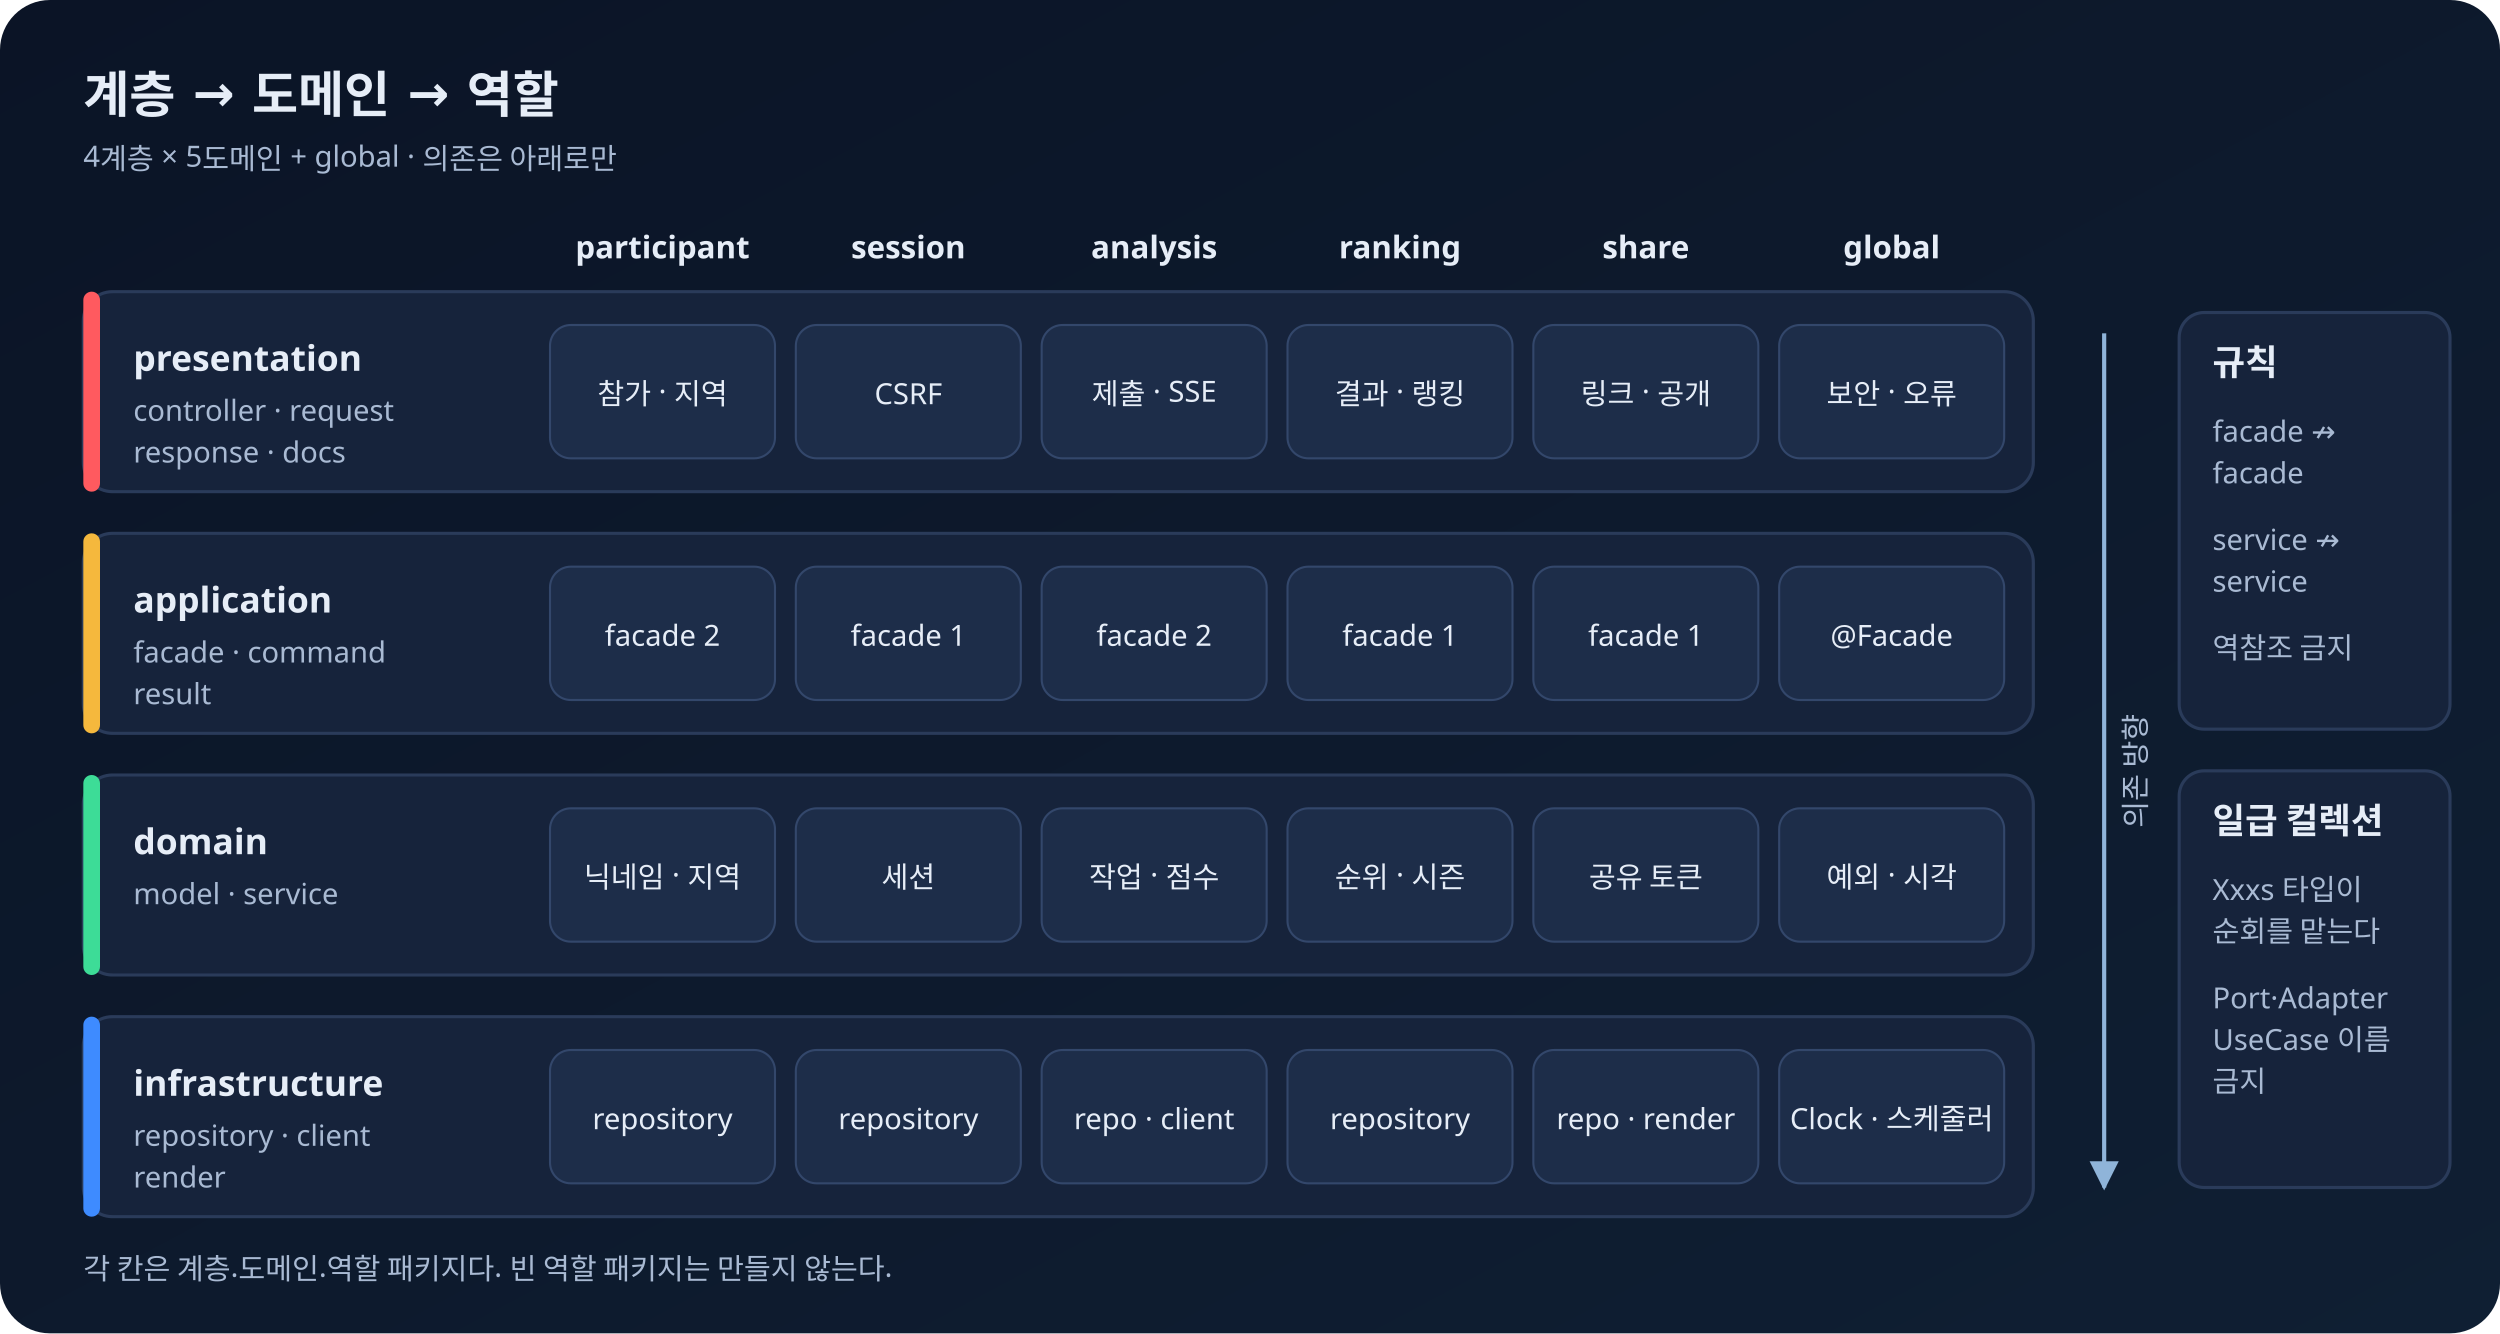
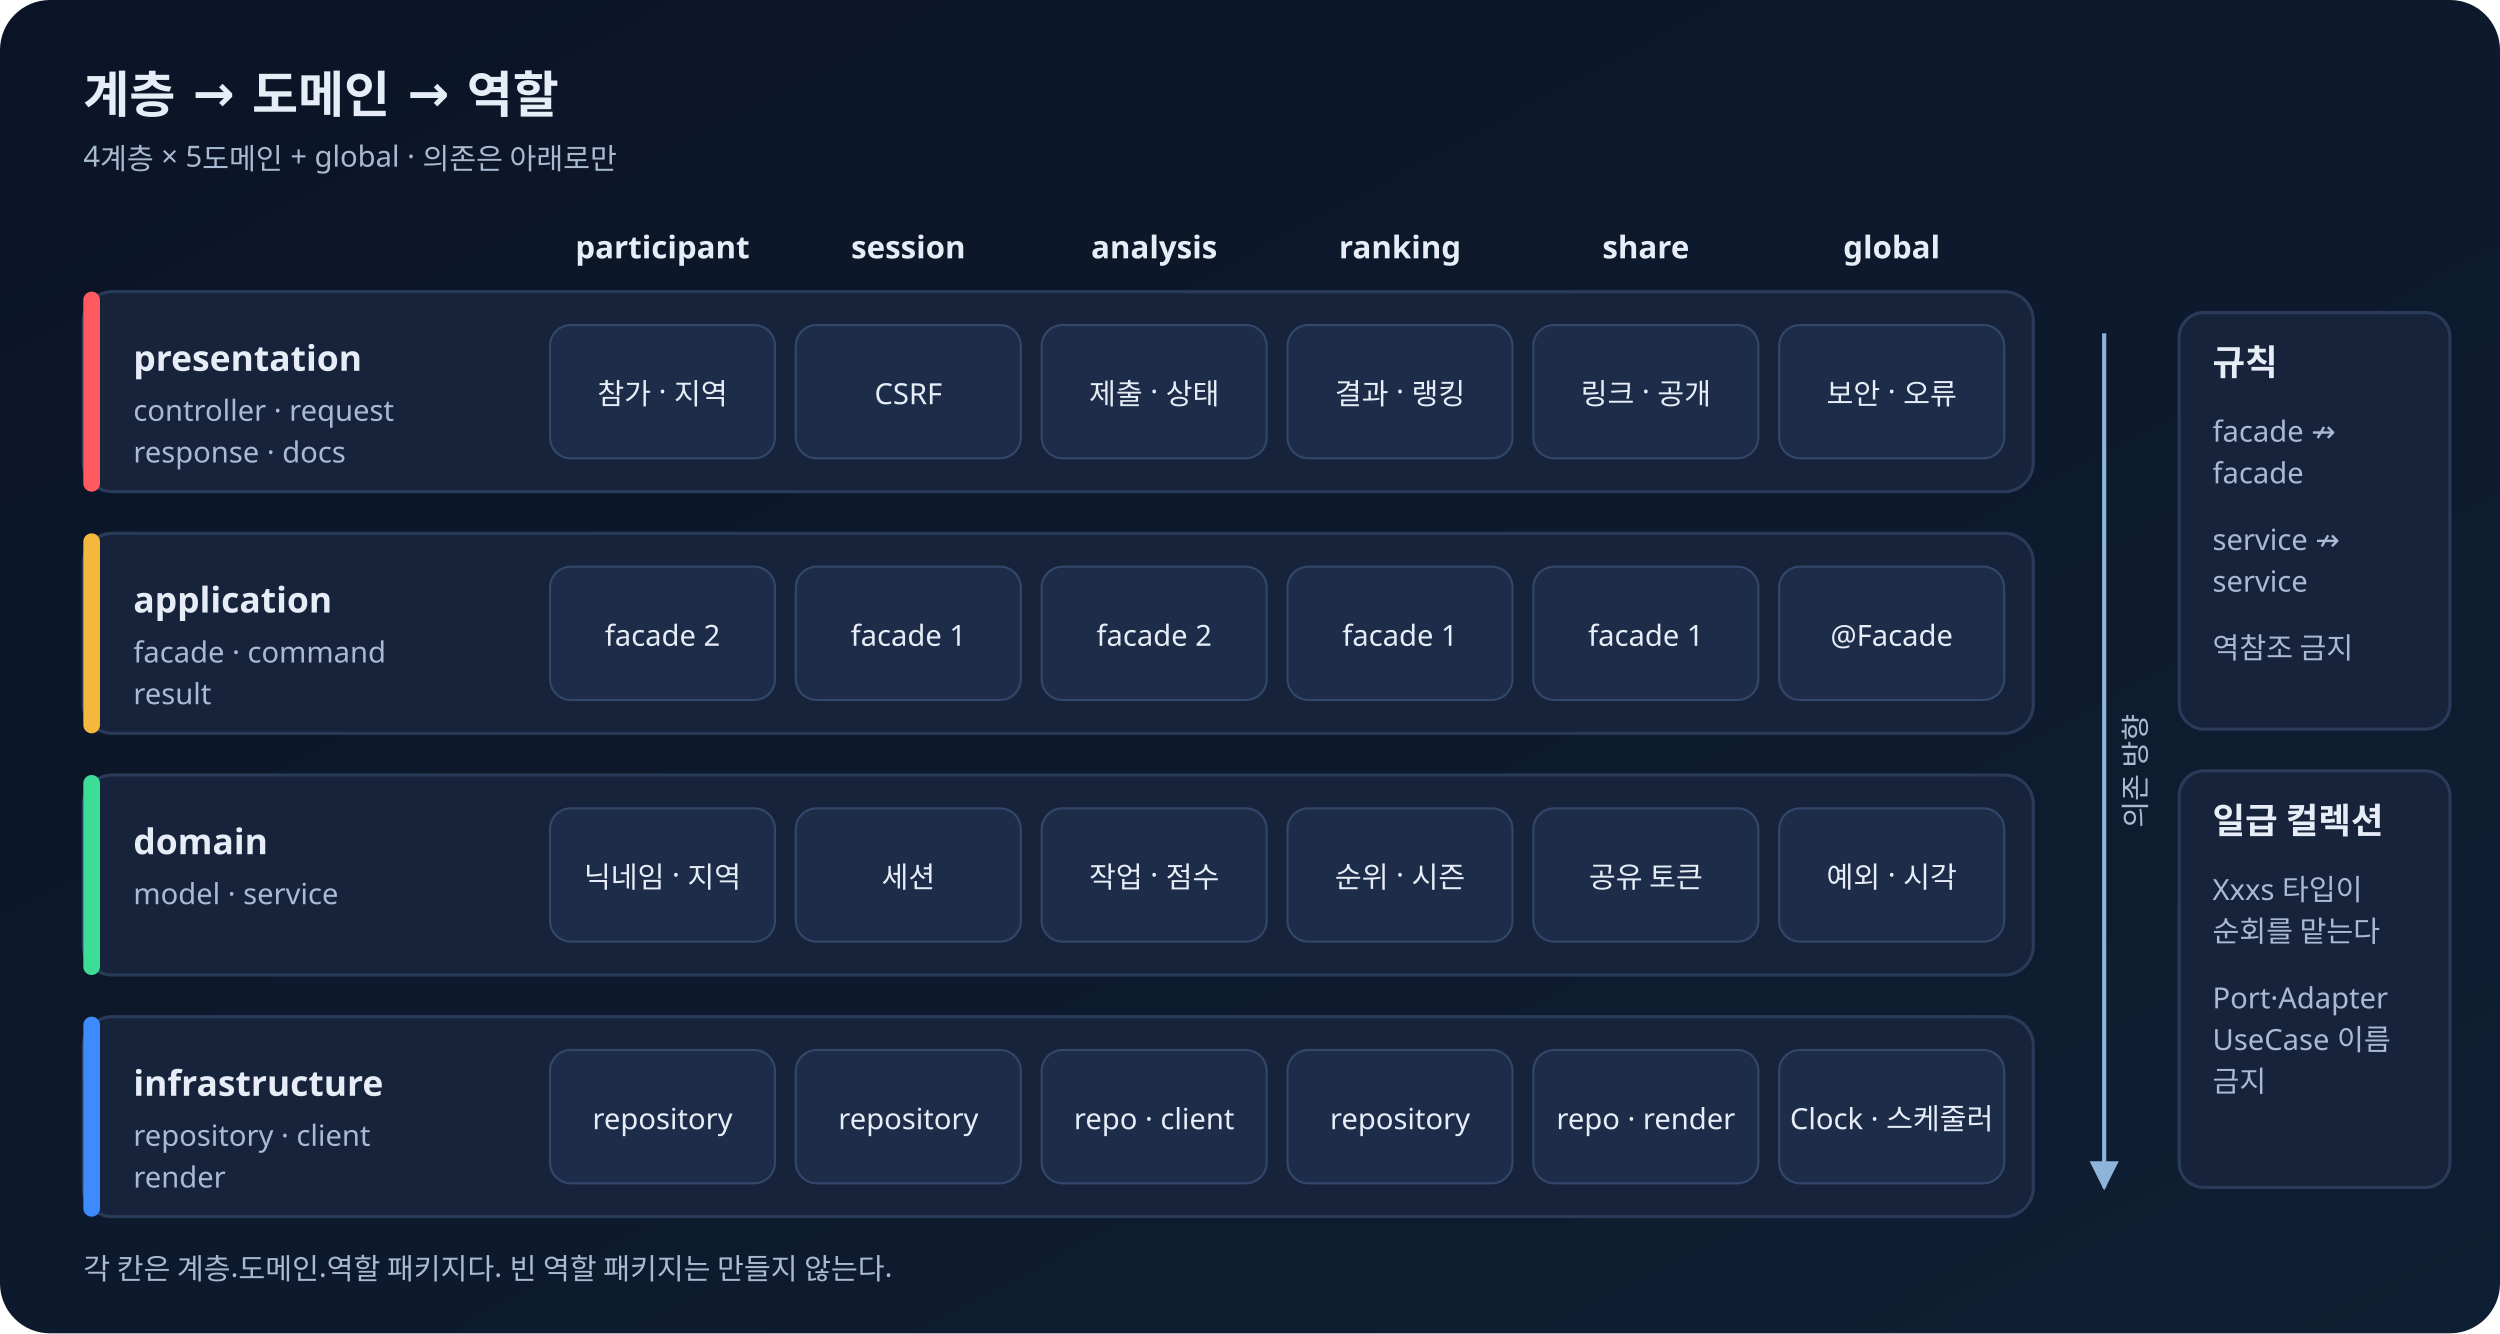
<svg xmlns="http://www.w3.org/2000/svg" viewBox="0 0 1200 640" width="1200" height="640" role="img" aria-label="4계층과 도메인 패키지 격자">
  <defs>
    <linearGradient id="bg" x1="0" y1="0" x2="1" y2="1">
      <stop offset="0" stop-color="#0B1426" />
      <stop offset="1" stop-color="#0F1F33" />
    </linearGradient>
    <marker id="arr" viewBox="0 0 10 10" refX="9" refY="5" markerWidth="7" markerHeight="7" orient="auto">
      <path d="M0,0 L10,5 L0,10 z" fill="#8FB4D9" />
    </marker>
    <style>
      text { font-family: Pretendard, 'Apple SD Gothic Neo', 'Noto Sans KR', 'Segoe UI', sans-serif; fill: #E6EDF7; }
      .t { font-size: 24px; font-weight: 800; }
      .h { font-size: 17px; font-weight: 700; }
      .s { font-size: 14px; fill: #A9BAD3; }
      .col { font-size: 15px; font-weight: 700; fill: #E6EDF7; }
      .cell { fill: #1D2D49; stroke: #33476B; stroke-width: 1; }
      .off { fill: none; stroke: #2A3B5A; stroke-width: 1; stroke-dasharray: 4 4; }
      .card { fill: #16233B; stroke: #2A3B5A; stroke-width: 1.5; }
      .line { stroke: #8FB4D9; stroke-width: 2; fill: none; }
    </style>
  </defs>
  <rect width="1200" height="640" rx="24" fill="url(#bg)" />
  <text class="t" x="40" y="54">계층 → 도메인 → 역할</text>
  <text class="s" x="40" y="80">4계층 × 5도메인 + global · 의존은 아래로만</text>
  <g text-anchor="middle">
    <text class="col" x="318" y="124">participant</text>
    <text class="col" x="436" y="124">session</text>
    <text class="col" x="554" y="124">analysis</text>
    <text class="col" x="672" y="124">ranking</text>
    <text class="col" x="790" y="124">share</text>
    <text class="col" x="908" y="124" fill="#F5B83D">global</text>
  </g>
  <rect class="card" x="40" y="140" width="936" height="96" rx="14" />
  <rect x="40" y="140" width="8" height="96" rx="4" fill="#FF5A5F" />
  <text class="h" x="64" y="178">presentation</text>
  <text class="s" x="64" y="202">controller · request</text>
  <text class="s" x="64" y="222">response · docs</text>
  <rect class="cell" x="264" y="156" width="108" height="64" rx="10" />
  <rect class="cell" x="382" y="156" width="108" height="64" rx="10" />
  <rect class="cell" x="500" y="156" width="108" height="64" rx="10" />
  <rect class="cell" x="618" y="156" width="108" height="64" rx="10" />
  <rect class="cell" x="736" y="156" width="108" height="64" rx="10" />
  <rect class="cell" x="854" y="156" width="108" height="64" rx="10" stroke="#F5B83D" />
  <g class="s" text-anchor="middle">
    <text x="318" y="194">참가 · 지역</text>
    <text x="436" y="194">CSRF</text>
-     <text x="554" y="194">제출 · SSE</text>
+     <text x="554" y="194">제출 · 상태</text>
    <text x="672" y="194">결과 · 랭킹</text>
    <text x="790" y="194">링크 · 공개</text>
    <text x="908" y="194">보안 · 오류</text>
  </g>
  <rect class="card" x="40" y="256" width="936" height="96" rx="14" />
  <rect x="40" y="256" width="8" height="96" rx="4" fill="#F5B83D" />
  <text class="h" x="64" y="294">application</text>
  <text class="s" x="64" y="318">facade · command</text>
  <text class="s" x="64" y="338">result</text>
  <rect class="cell" x="264" y="272" width="108" height="64" rx="10" />
  <rect class="cell" x="382" y="272" width="108" height="64" rx="10" />
  <rect class="cell" x="500" y="272" width="108" height="64" rx="10" />
  <rect class="cell" x="618" y="272" width="108" height="64" rx="10" />
  <rect class="cell" x="736" y="272" width="108" height="64" rx="10" />
  <rect class="cell" x="854" y="272" width="108" height="64" rx="10" stroke="#F5B83D" />
  <g class="s" text-anchor="middle">
    <text x="318" y="310">facade 2</text>
    <text x="436" y="310">facade 1</text>
    <text x="554" y="310">facade 2</text>
    <text x="672" y="310">facade 1</text>
    <text x="790" y="310">facade 1</text>
    <text x="908" y="310">@Facade</text>
  </g>
  <rect class="card" x="40" y="372" width="936" height="96" rx="14" />
  <rect x="40" y="372" width="8" height="96" rx="4" fill="#3DDC97" />
  <text class="h" x="64" y="410">domain</text>
  <text class="s" x="64" y="434">model · service</text>
  <rect class="cell" x="264" y="388" width="108" height="64" rx="10" />
  <rect class="cell" x="382" y="388" width="108" height="64" rx="10" />
  <rect class="cell" x="500" y="388" width="108" height="64" rx="10" />
  <rect class="cell" x="618" y="388" width="108" height="64" rx="10" />
  <rect class="cell" x="736" y="388" width="108" height="64" rx="10" />
  <rect class="cell" x="854" y="388" width="108" height="64" rx="10" stroke="#F5B83D" />
  <g class="s" text-anchor="middle">
    <text x="318" y="426">닉네임 · 지역</text>
    <text x="436" y="426">세션</text>
    <text x="554" y="426">작업 · 점수</text>
    <text x="672" y="426">순위 · 시즌</text>
    <text x="790" y="426">공유 토큰</text>
    <text x="908" y="426">예외 · 시각</text>
  </g>
  <rect class="card" x="40" y="488" width="936" height="96" rx="14" />
  <rect x="40" y="488" width="8" height="96" rx="4" fill="#3E8BFF" />
  <text class="h" x="64" y="526">infrastructure</text>
  <text class="s" x="64" y="550">repository · client</text>
  <text class="s" x="64" y="570">render</text>
  <rect class="cell" x="264" y="504" width="108" height="64" rx="10" />
  <rect class="cell" x="382" y="504" width="108" height="64" rx="10" />
  <rect class="cell" x="500" y="504" width="108" height="64" rx="10" />
  <rect class="cell" x="618" y="504" width="108" height="64" rx="10" />
  <rect class="cell" x="736" y="504" width="108" height="64" rx="10" />
  <rect class="cell" x="854" y="504" width="108" height="64" rx="10" stroke="#F5B83D" />
  <g class="s" text-anchor="middle">
    <text x="318" y="542">repository</text>
    <text x="436" y="542">repository</text>
    <text x="554" y="542">repo · client</text>
    <text x="672" y="542">repository</text>
    <text x="790" y="542">repo · render</text>
    <text x="908" y="542">Clock · 스케줄러</text>
  </g>
  <path class="line" d="M1010,160 V570" marker-end="url(#arr)" />
  <text class="s" x="1030" y="370" text-anchor="middle" transform="rotate(-90 1030 370)">의존 방향</text>
  <g transform="translate(1046,150)">
    <rect class="card" x="0" y="0" width="130" height="200" rx="12" />
    <text class="h" x="16" y="30">규칙</text>
    <text class="s" x="16" y="62">facade ↛</text>
    <text class="s" x="16" y="82">facade</text>
    <text class="s" x="16" y="114">service ↛</text>
    <text class="s" x="16" y="134">service</text>
    <text class="s" x="16" y="166">역참조 금지</text>
    <rect class="card" x="0" y="220" width="130" height="200" rx="12" />
    <text class="h" x="16" y="250">일급 컬렉션</text>
    <text class="s" x="16" y="282">Xxxs 타입이</text>
    <text class="s" x="16" y="302">순회를 맡는다</text>
    <text class="s" x="16" y="334">Port·Adapter</text>
    <text class="s" x="16" y="354">UseCase 이름</text>
    <text class="s" x="16" y="374">금지</text>
  </g>
  <text class="s" x="40" y="614">각 칸은 계층.도메인.역할 패키지다. 빈 역할 패키지는 만들지 않는다.</text>
</svg>
